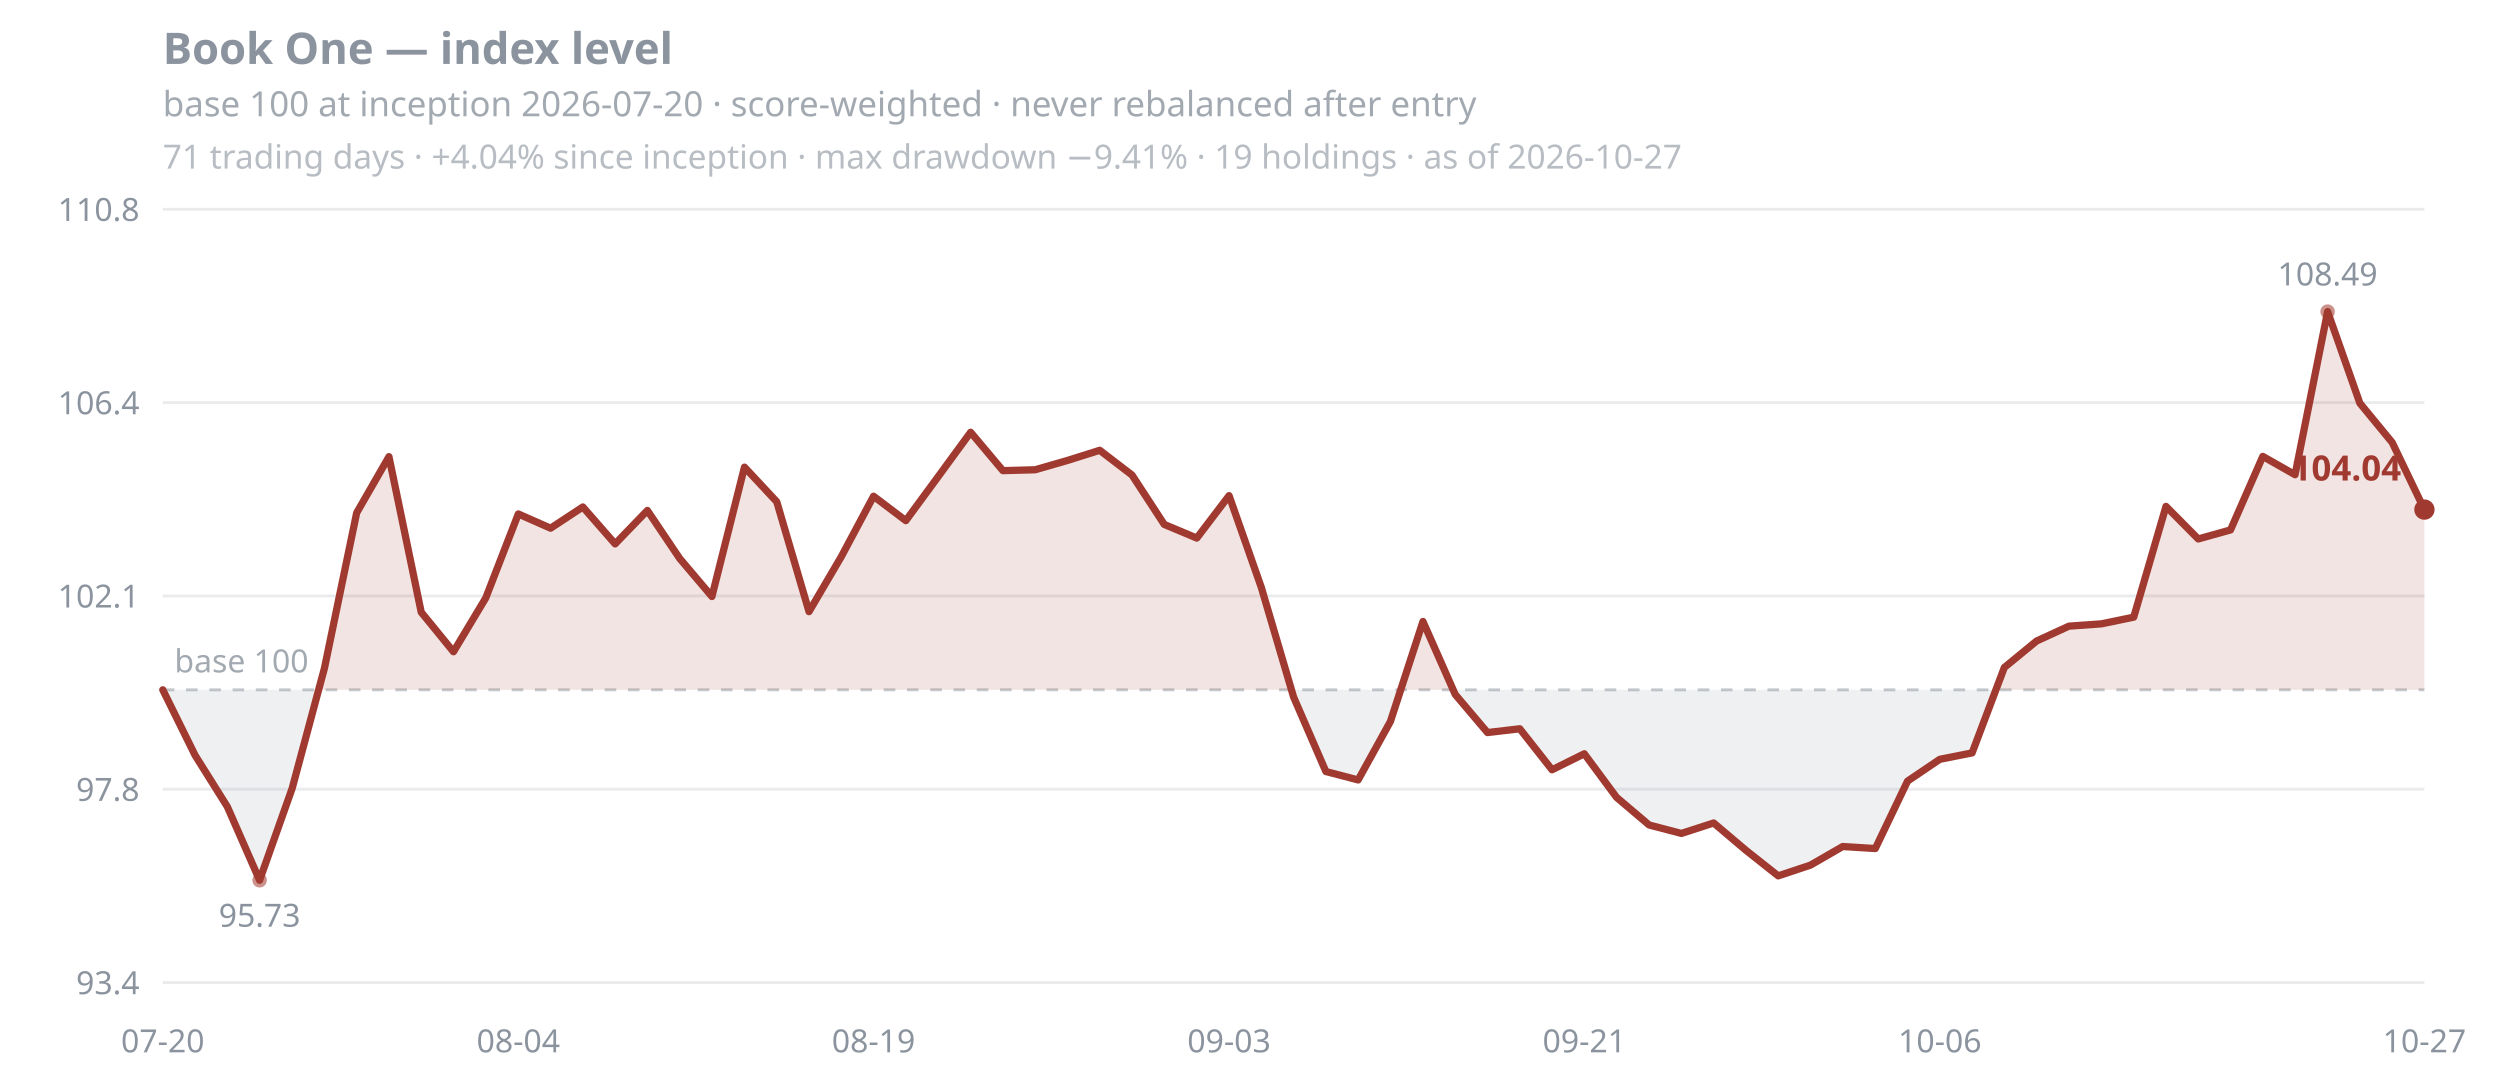
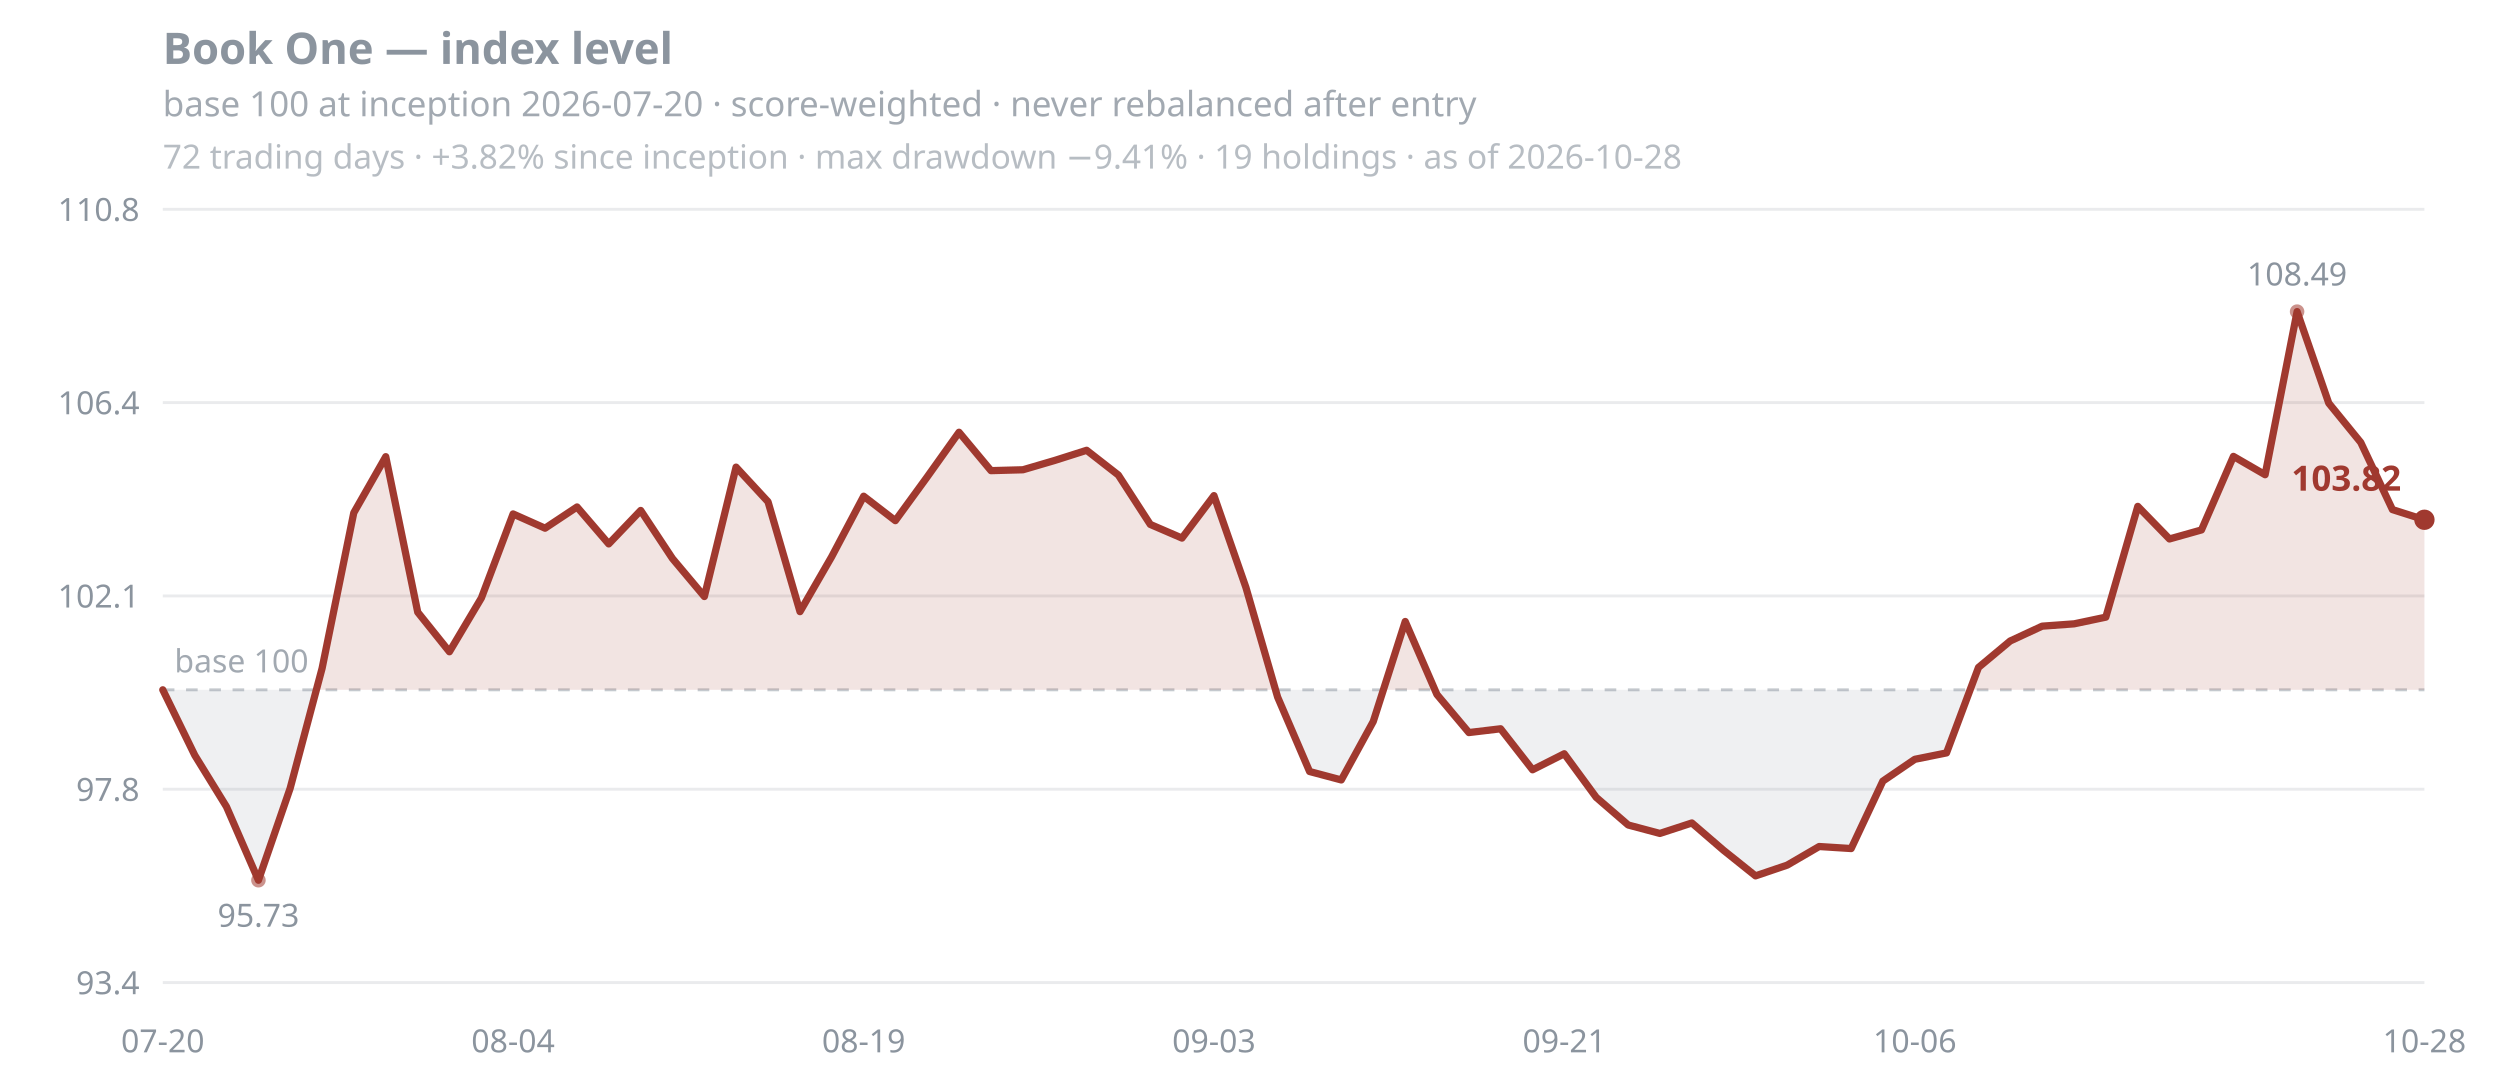
<svg xmlns="http://www.w3.org/2000/svg" viewBox="0 0 860 372" font-family="ui-sans-serif,system-ui,sans-serif">
  <text x="56" y="22" font-size="15" font-weight="600" fill="#8b949e">Book One — index level</text>
  <text x="56" y="40" font-size="12" fill="#8b949e" opacity="0.8">base 100 at inception 2026-07-20 · score-weighted · never rebalanced after entry</text>
-   <text x="56" y="58" font-size="11.5" fill="#8b949e" opacity="0.62">71 trading days · +4.04% since inception · max drawdown −9.41% · 19 holdings · as of 2026-10-27</text>
+   <text x="56" y="58" font-size="11.5" fill="#8b949e" opacity="0.62">72 trading days · +3.82% since inception · max drawdown −9.41% · 19 holdings · as of 2026-10-28</text>
  <line x1="56" y1="338.0" x2="834" y2="338.0" stroke="#8b949e" stroke-opacity="0.18" />
  <text x="48" y="342.0" font-size="11" fill="#8b949e" text-anchor="end">93.4</text>
  <line x1="56" y1="271.5" x2="834" y2="271.5" stroke="#8b949e" stroke-opacity="0.18" />
  <text x="48" y="275.5" font-size="11" fill="#8b949e" text-anchor="end">97.8</text>
  <line x1="56" y1="205.0" x2="834" y2="205.0" stroke="#8b949e" stroke-opacity="0.18" />
  <text x="48" y="209.0" font-size="11" fill="#8b949e" text-anchor="end">102.1</text>
  <line x1="56" y1="138.5" x2="834" y2="138.5" stroke="#8b949e" stroke-opacity="0.18" />
  <text x="48" y="142.5" font-size="11" fill="#8b949e" text-anchor="end">106.4</text>
  <line x1="56" y1="72.0" x2="834" y2="72.0" stroke="#8b949e" stroke-opacity="0.18" />
  <text x="48" y="76.0" font-size="11" fill="#8b949e" text-anchor="end">110.8</text>
  <line x1="56" y1="237.3" x2="834" y2="237.3" stroke="#8b949e" stroke-opacity="0.5" stroke-dasharray="4 4" />
  <text x="60" y="231.3" font-size="11" fill="#8b949e" text-anchor="start" opacity="0.8">base 100</text>
  <text x="56.0" y="362" font-size="11" fill="#8b949e" text-anchor="middle">07-20</text>
-   <text x="178.3" y="362" font-size="11" fill="#8b949e" text-anchor="middle">08-04</text>
-   <text x="300.5" y="362" font-size="11" fill="#8b949e" text-anchor="middle">08-19</text>
-   <text x="422.8" y="362" font-size="11" fill="#8b949e" text-anchor="middle">09-03</text>
-   <text x="545.0" y="362" font-size="11" fill="#8b949e" text-anchor="middle">09-21</text>
-   <text x="667.3" y="362" font-size="11" fill="#8b949e" text-anchor="middle">10-06</text>
-   <text x="834.0" y="362" font-size="11" fill="#8b949e" text-anchor="middle">10-27</text>
+   <text x="176.5" y="362" font-size="11" fill="#8b949e" text-anchor="middle">08-04</text>
+   <text x="297.1" y="362" font-size="11" fill="#8b949e" text-anchor="middle">08-19</text>
+   <text x="417.6" y="362" font-size="11" fill="#8b949e" text-anchor="middle">09-03</text>
+   <text x="538.1" y="362" font-size="11" fill="#8b949e" text-anchor="middle">09-21</text>
+   <text x="658.7" y="362" font-size="11" fill="#8b949e" text-anchor="middle">10-06</text>
+   <text x="834.0" y="362" font-size="11" fill="#8b949e" text-anchor="middle">10-28</text>
  <defs>
    <clipPath id="above">
      <rect x="56" y="72" width="778" height="165.3" />
    </clipPath>
    <clipPath id="below">
      <rect x="56" y="237.3" width="778" height="100.7" />
    </clipPath>
  </defs>
-   <polygon points="56.0,237.3 56.0,237.3 67.1,259.8 78.2,277.5 89.3,302.8 100.5,271.2 111.6,229.9 122.7,176.4 133.8,157.1 144.9,210.6 156.0,224.2 167.1,205.7 178.3,176.8 189.4,181.7 200.5,174.4 211.6,187.1 222.7,175.6 233.8,192.1 244.9,205.2 256.1,160.7 267.2,172.6 278.3,210.4 289.4,191.5 300.5,170.7 311.6,179.1 322.7,164.0 333.9,148.7 345.0,161.9 356.1,161.6 367.2,158.4 378.3,154.9 389.4,163.4 400.5,180.4 411.7,185.1 422.8,170.5 433.9,202.1 445.0,239.8 456.1,265.4 467.2,268.3 478.3,248.2 489.5,213.8 500.6,238.9 511.7,252.0 522.8,250.7 533.9,264.8 545.0,259.3 556.1,274.3 567.3,283.8 578.4,286.7 589.5,283.1 600.6,292.5 611.7,301.3 622.8,297.6 633.9,291.2 645.1,291.9 656.2,268.7 667.3,261.2 678.4,259.0 689.5,229.6 700.6,220.5 711.7,215.4 722.9,214.6 734.0,212.3 745.1,174.2 756.2,185.4 767.3,182.3 778.4,157.0 789.5,163.3 800.7,107.2 811.8,138.7 822.9,152.2 834.0,175.3 834.0,237.3" fill="#a0392f" fill-opacity="0.14" clip-path="url(#above)" />
-   <polygon points="56.0,237.3 56.0,237.3 67.1,259.8 78.2,277.5 89.3,302.8 100.5,271.2 111.6,229.9 122.7,176.4 133.8,157.1 144.9,210.6 156.0,224.2 167.1,205.7 178.3,176.8 189.4,181.7 200.5,174.4 211.6,187.1 222.7,175.6 233.8,192.1 244.9,205.2 256.1,160.7 267.2,172.6 278.3,210.4 289.4,191.5 300.5,170.7 311.6,179.1 322.7,164.0 333.9,148.7 345.0,161.9 356.1,161.6 367.2,158.4 378.3,154.9 389.4,163.4 400.5,180.4 411.7,185.1 422.8,170.5 433.9,202.1 445.0,239.8 456.1,265.4 467.2,268.3 478.3,248.2 489.5,213.8 500.6,238.9 511.7,252.0 522.8,250.7 533.9,264.8 545.0,259.3 556.1,274.3 567.3,283.8 578.4,286.7 589.5,283.1 600.6,292.5 611.7,301.3 622.8,297.6 633.9,291.2 645.1,291.9 656.2,268.7 667.3,261.2 678.4,259.0 689.5,229.6 700.6,220.5 711.7,215.4 722.9,214.6 734.0,212.3 745.1,174.2 756.2,185.4 767.3,182.3 778.4,157.0 789.5,163.3 800.7,107.2 811.8,138.7 822.9,152.2 834.0,175.3 834.0,237.3" fill="#8b949e" fill-opacity="0.14" clip-path="url(#below)" />
-   <polyline points="56.0,237.3 67.1,259.8 78.2,277.5 89.3,302.8 100.5,271.2 111.6,229.9 122.7,176.4 133.8,157.1 144.9,210.6 156.0,224.2 167.1,205.7 178.3,176.8 189.4,181.7 200.5,174.4 211.6,187.1 222.7,175.6 233.8,192.1 244.9,205.2 256.1,160.7 267.2,172.6 278.3,210.4 289.4,191.5 300.5,170.7 311.6,179.1 322.7,164.0 333.9,148.7 345.0,161.9 356.1,161.6 367.2,158.4 378.3,154.9 389.4,163.4 400.5,180.4 411.7,185.1 422.8,170.5 433.9,202.1 445.0,239.8 456.1,265.4 467.2,268.3 478.3,248.2 489.5,213.8 500.6,238.9 511.7,252.0 522.8,250.7 533.9,264.8 545.0,259.3 556.1,274.3 567.3,283.8 578.4,286.7 589.5,283.1 600.6,292.5 611.7,301.3 622.8,297.6 633.9,291.2 645.1,291.9 656.2,268.7 667.3,261.2 678.4,259.0 689.5,229.6 700.6,220.5 711.7,215.4 722.9,214.6 734.0,212.3 745.1,174.2 756.2,185.4 767.3,182.3 778.4,157.0 789.5,163.3 800.7,107.2 811.8,138.7 822.9,152.2 834.0,175.3" fill="none" stroke="#a0392f" stroke-width="2.5" stroke-linejoin="round" stroke-linecap="round" />
-   <circle cx="89.3" cy="302.8" r="2.5" fill="#a0392f" fill-opacity="0.55" />
-   <text x="89.3" y="318.8" font-size="11" fill="#8b949e" text-anchor="middle">95.73</text>
-   <circle cx="800.7" cy="107.2" r="2.5" fill="#a0392f" fill-opacity="0.55" />
-   <text x="800.7" y="98.2" font-size="11" fill="#8b949e" text-anchor="middle">108.49</text>
-   <circle cx="834.0" cy="175.3" r="3.5" fill="#a0392f" />
-   <text x="826.0" y="165.3" font-size="12" font-weight="600" fill="#a0392f" text-anchor="end">104.04</text>
+   <polygon points="56.0,237.3 56.0,237.3 67.0,259.8 77.9,277.5 88.9,302.8 99.8,271.2 110.8,229.9 121.7,176.4 132.7,157.1 143.7,210.6 154.6,224.2 165.6,205.7 176.5,176.8 187.5,181.7 198.5,174.4 209.4,187.1 220.4,175.6 231.3,192.1 242.3,205.2 253.2,160.7 264.2,172.6 275.2,210.4 286.1,191.5 297.1,170.7 308.0,179.1 319.0,164.0 329.9,148.7 340.9,161.9 351.9,161.6 362.8,158.4 373.8,154.9 384.7,163.4 395.7,180.4 406.6,185.1 417.6,170.5 428.6,202.1 439.5,239.8 450.5,265.4 461.4,268.3 472.4,248.2 483.4,213.8 494.3,238.9 505.3,252.0 516.2,250.7 527.2,264.8 538.1,259.3 549.1,274.3 560.1,283.8 571.0,286.7 582.0,283.1 592.9,292.5 603.9,301.3 614.8,297.6 625.8,291.2 636.8,291.9 647.7,268.7 658.7,261.2 669.6,259.0 680.6,229.6 691.5,220.5 702.5,215.4 713.5,214.6 724.4,212.3 735.4,174.2 746.3,185.4 757.3,182.3 768.3,157.0 779.2,163.3 790.2,107.2 801.1,138.7 812.1,152.2 823.0,175.3 834.0,178.8 834.0,237.3" fill="#a0392f" fill-opacity="0.14" clip-path="url(#above)" />
+   <polygon points="56.0,237.3 56.0,237.3 67.0,259.8 77.9,277.5 88.9,302.8 99.8,271.2 110.8,229.9 121.7,176.4 132.7,157.1 143.7,210.6 154.6,224.2 165.6,205.7 176.5,176.8 187.5,181.7 198.5,174.4 209.4,187.1 220.4,175.6 231.3,192.1 242.3,205.2 253.2,160.7 264.2,172.6 275.2,210.4 286.1,191.5 297.1,170.7 308.0,179.1 319.0,164.0 329.9,148.7 340.9,161.9 351.9,161.6 362.8,158.4 373.8,154.9 384.7,163.4 395.7,180.4 406.6,185.1 417.6,170.5 428.6,202.1 439.5,239.8 450.5,265.4 461.4,268.3 472.4,248.2 483.4,213.8 494.3,238.9 505.3,252.0 516.2,250.7 527.2,264.8 538.1,259.3 549.1,274.3 560.1,283.8 571.0,286.7 582.0,283.1 592.9,292.5 603.9,301.3 614.8,297.6 625.8,291.2 636.8,291.9 647.7,268.7 658.7,261.2 669.6,259.0 680.6,229.6 691.5,220.5 702.5,215.4 713.5,214.6 724.4,212.3 735.4,174.2 746.3,185.4 757.3,182.3 768.3,157.0 779.2,163.3 790.2,107.2 801.1,138.7 812.1,152.2 823.0,175.3 834.0,178.8 834.0,237.3" fill="#8b949e" fill-opacity="0.14" clip-path="url(#below)" />
+   <polyline points="56.0,237.3 67.0,259.8 77.9,277.5 88.9,302.8 99.8,271.2 110.8,229.9 121.7,176.4 132.7,157.1 143.7,210.6 154.6,224.2 165.6,205.7 176.5,176.8 187.5,181.7 198.5,174.4 209.4,187.1 220.4,175.6 231.3,192.1 242.3,205.2 253.2,160.7 264.2,172.6 275.2,210.4 286.1,191.5 297.1,170.7 308.0,179.1 319.0,164.0 329.9,148.7 340.9,161.9 351.9,161.6 362.8,158.4 373.8,154.9 384.7,163.4 395.7,180.4 406.6,185.1 417.6,170.5 428.6,202.1 439.5,239.8 450.5,265.4 461.4,268.3 472.4,248.2 483.4,213.8 494.3,238.9 505.3,252.0 516.2,250.7 527.2,264.8 538.1,259.3 549.1,274.3 560.1,283.8 571.0,286.7 582.0,283.1 592.9,292.5 603.9,301.3 614.8,297.6 625.8,291.2 636.8,291.9 647.7,268.7 658.7,261.2 669.6,259.0 680.6,229.6 691.5,220.5 702.5,215.4 713.5,214.6 724.4,212.3 735.4,174.2 746.3,185.4 757.3,182.3 768.3,157.0 779.2,163.3 790.2,107.2 801.1,138.7 812.1,152.2 823.0,175.3 834.0,178.8" fill="none" stroke="#a0392f" stroke-width="2.5" stroke-linejoin="round" stroke-linecap="round" />
+   <circle cx="88.9" cy="302.8" r="2.5" fill="#a0392f" fill-opacity="0.55" />
+   <text x="88.9" y="318.8" font-size="11" fill="#8b949e" text-anchor="middle">95.73</text>
+   <circle cx="790.2" cy="107.2" r="2.5" fill="#a0392f" fill-opacity="0.55" />
+   <text x="790.2" y="98.2" font-size="11" fill="#8b949e" text-anchor="middle">108.49</text>
+   <circle cx="834.0" cy="178.8" r="3.5" fill="#a0392f" />
+   <text x="826.0" y="168.8" font-size="12" font-weight="600" fill="#a0392f" text-anchor="end">103.82</text>
</svg>
